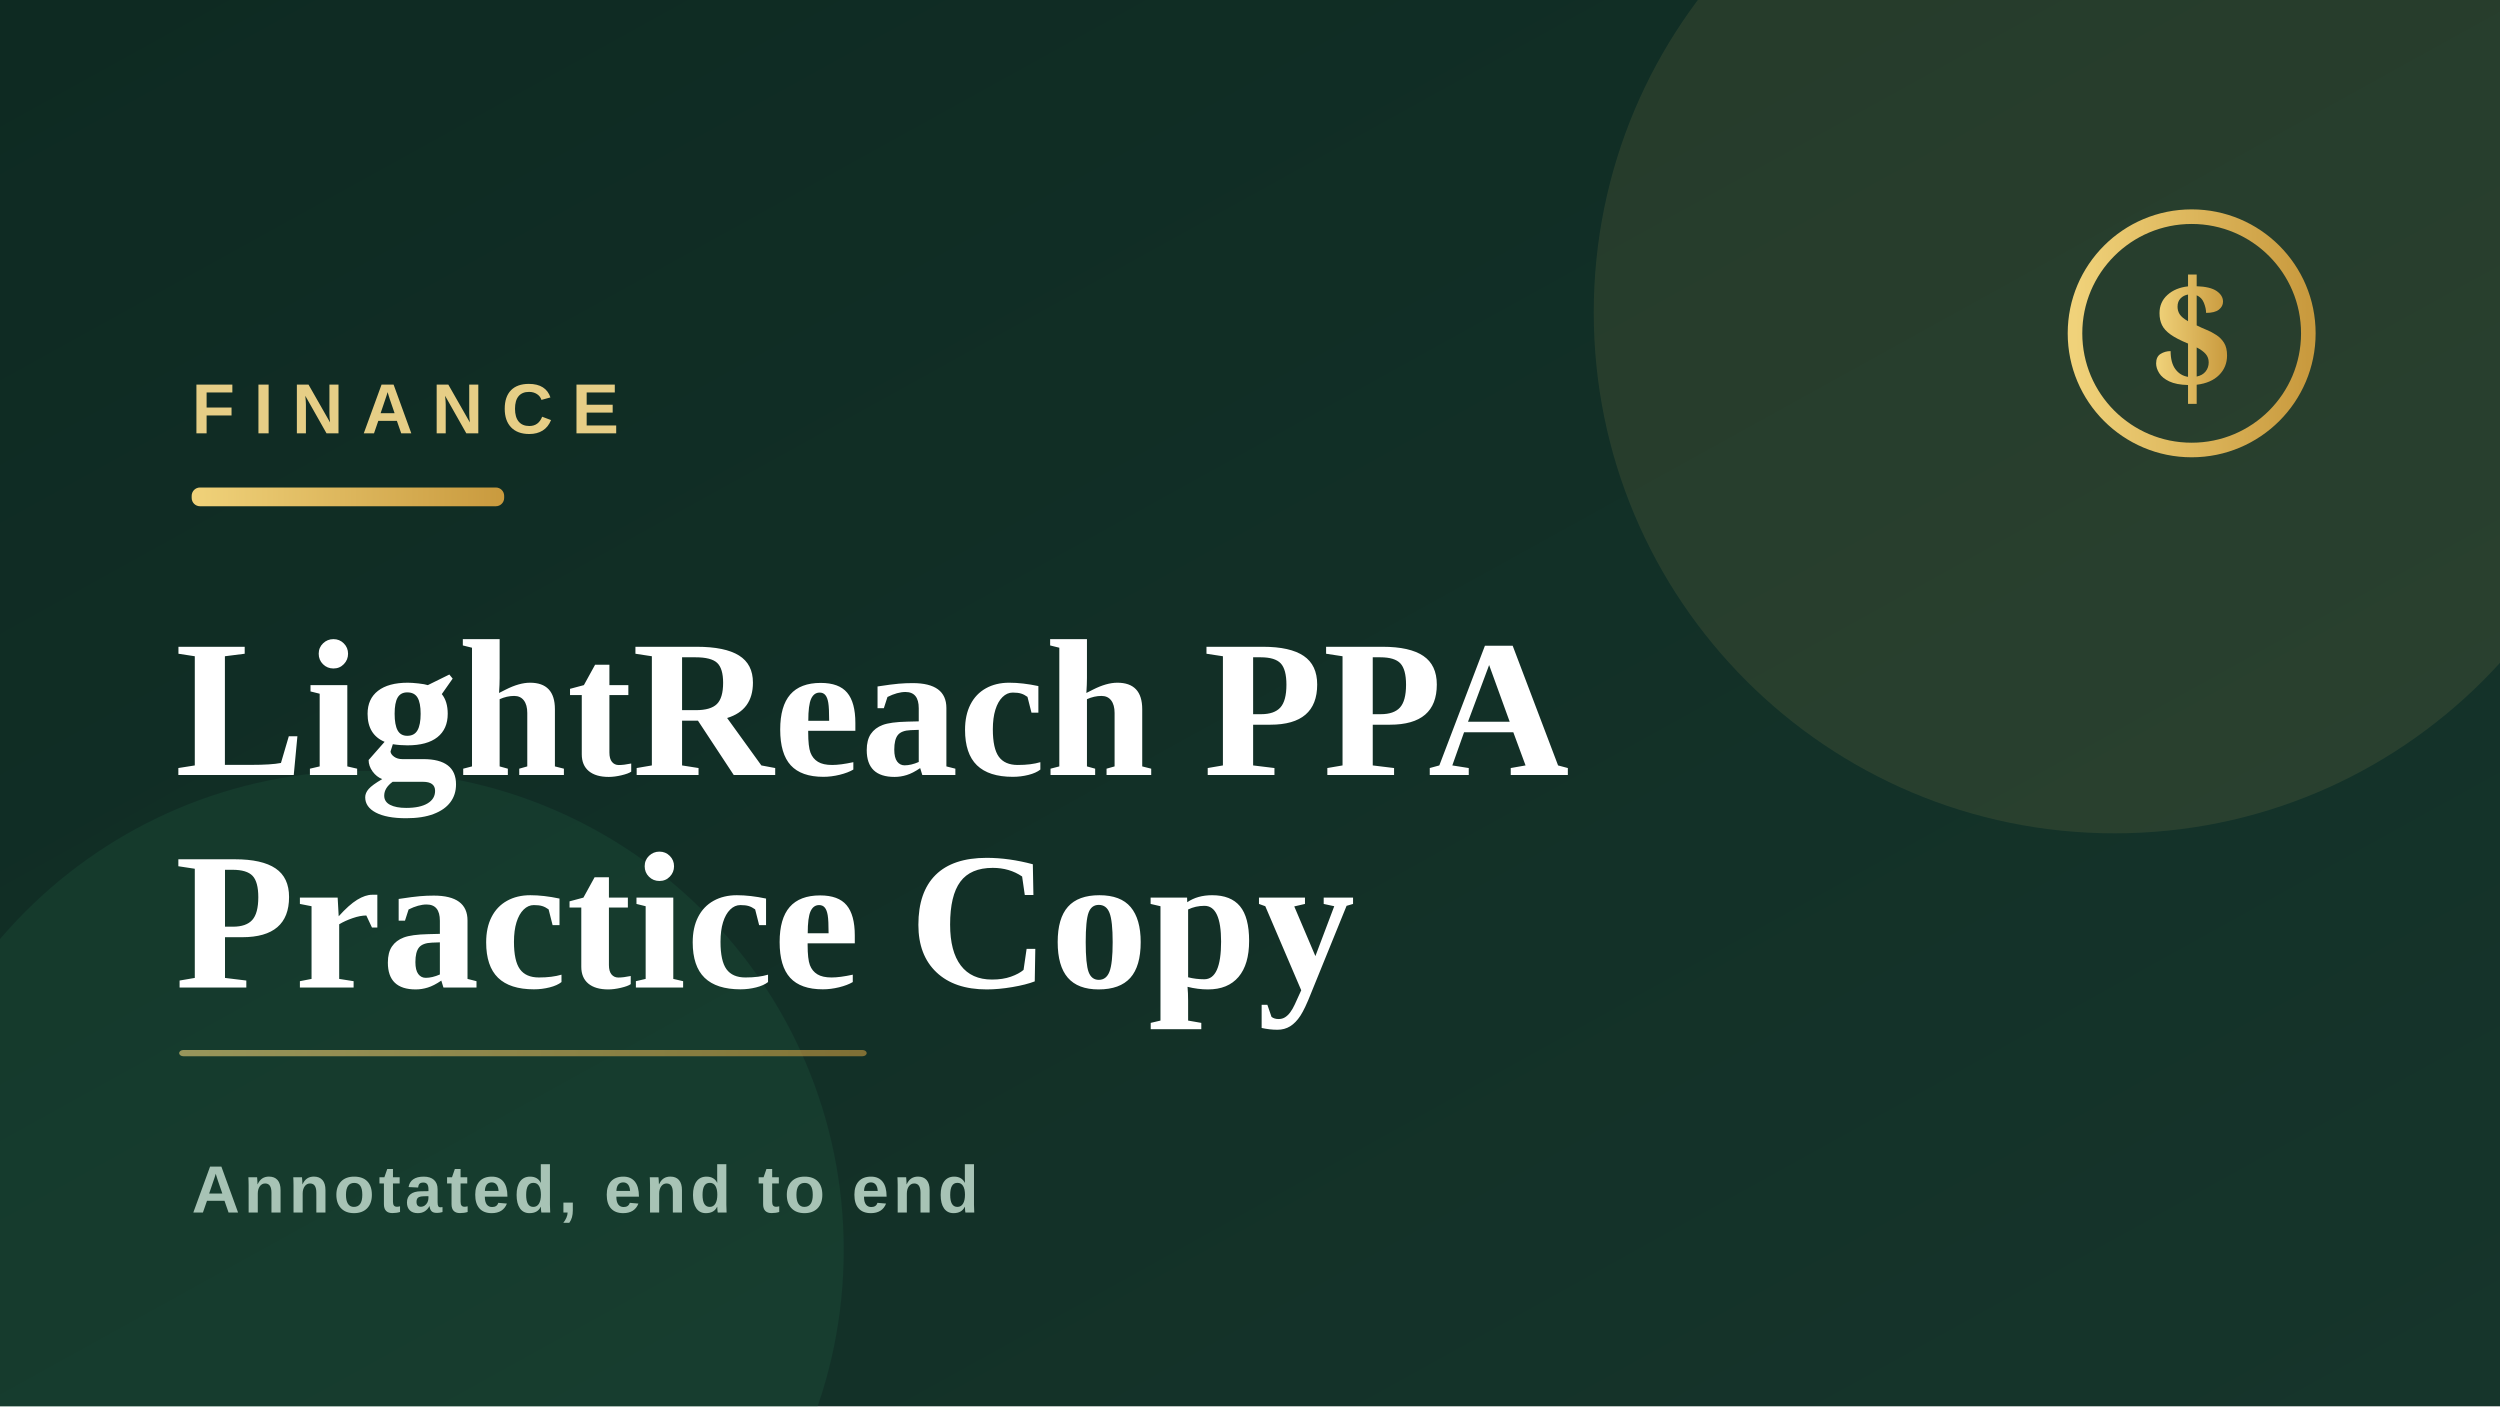
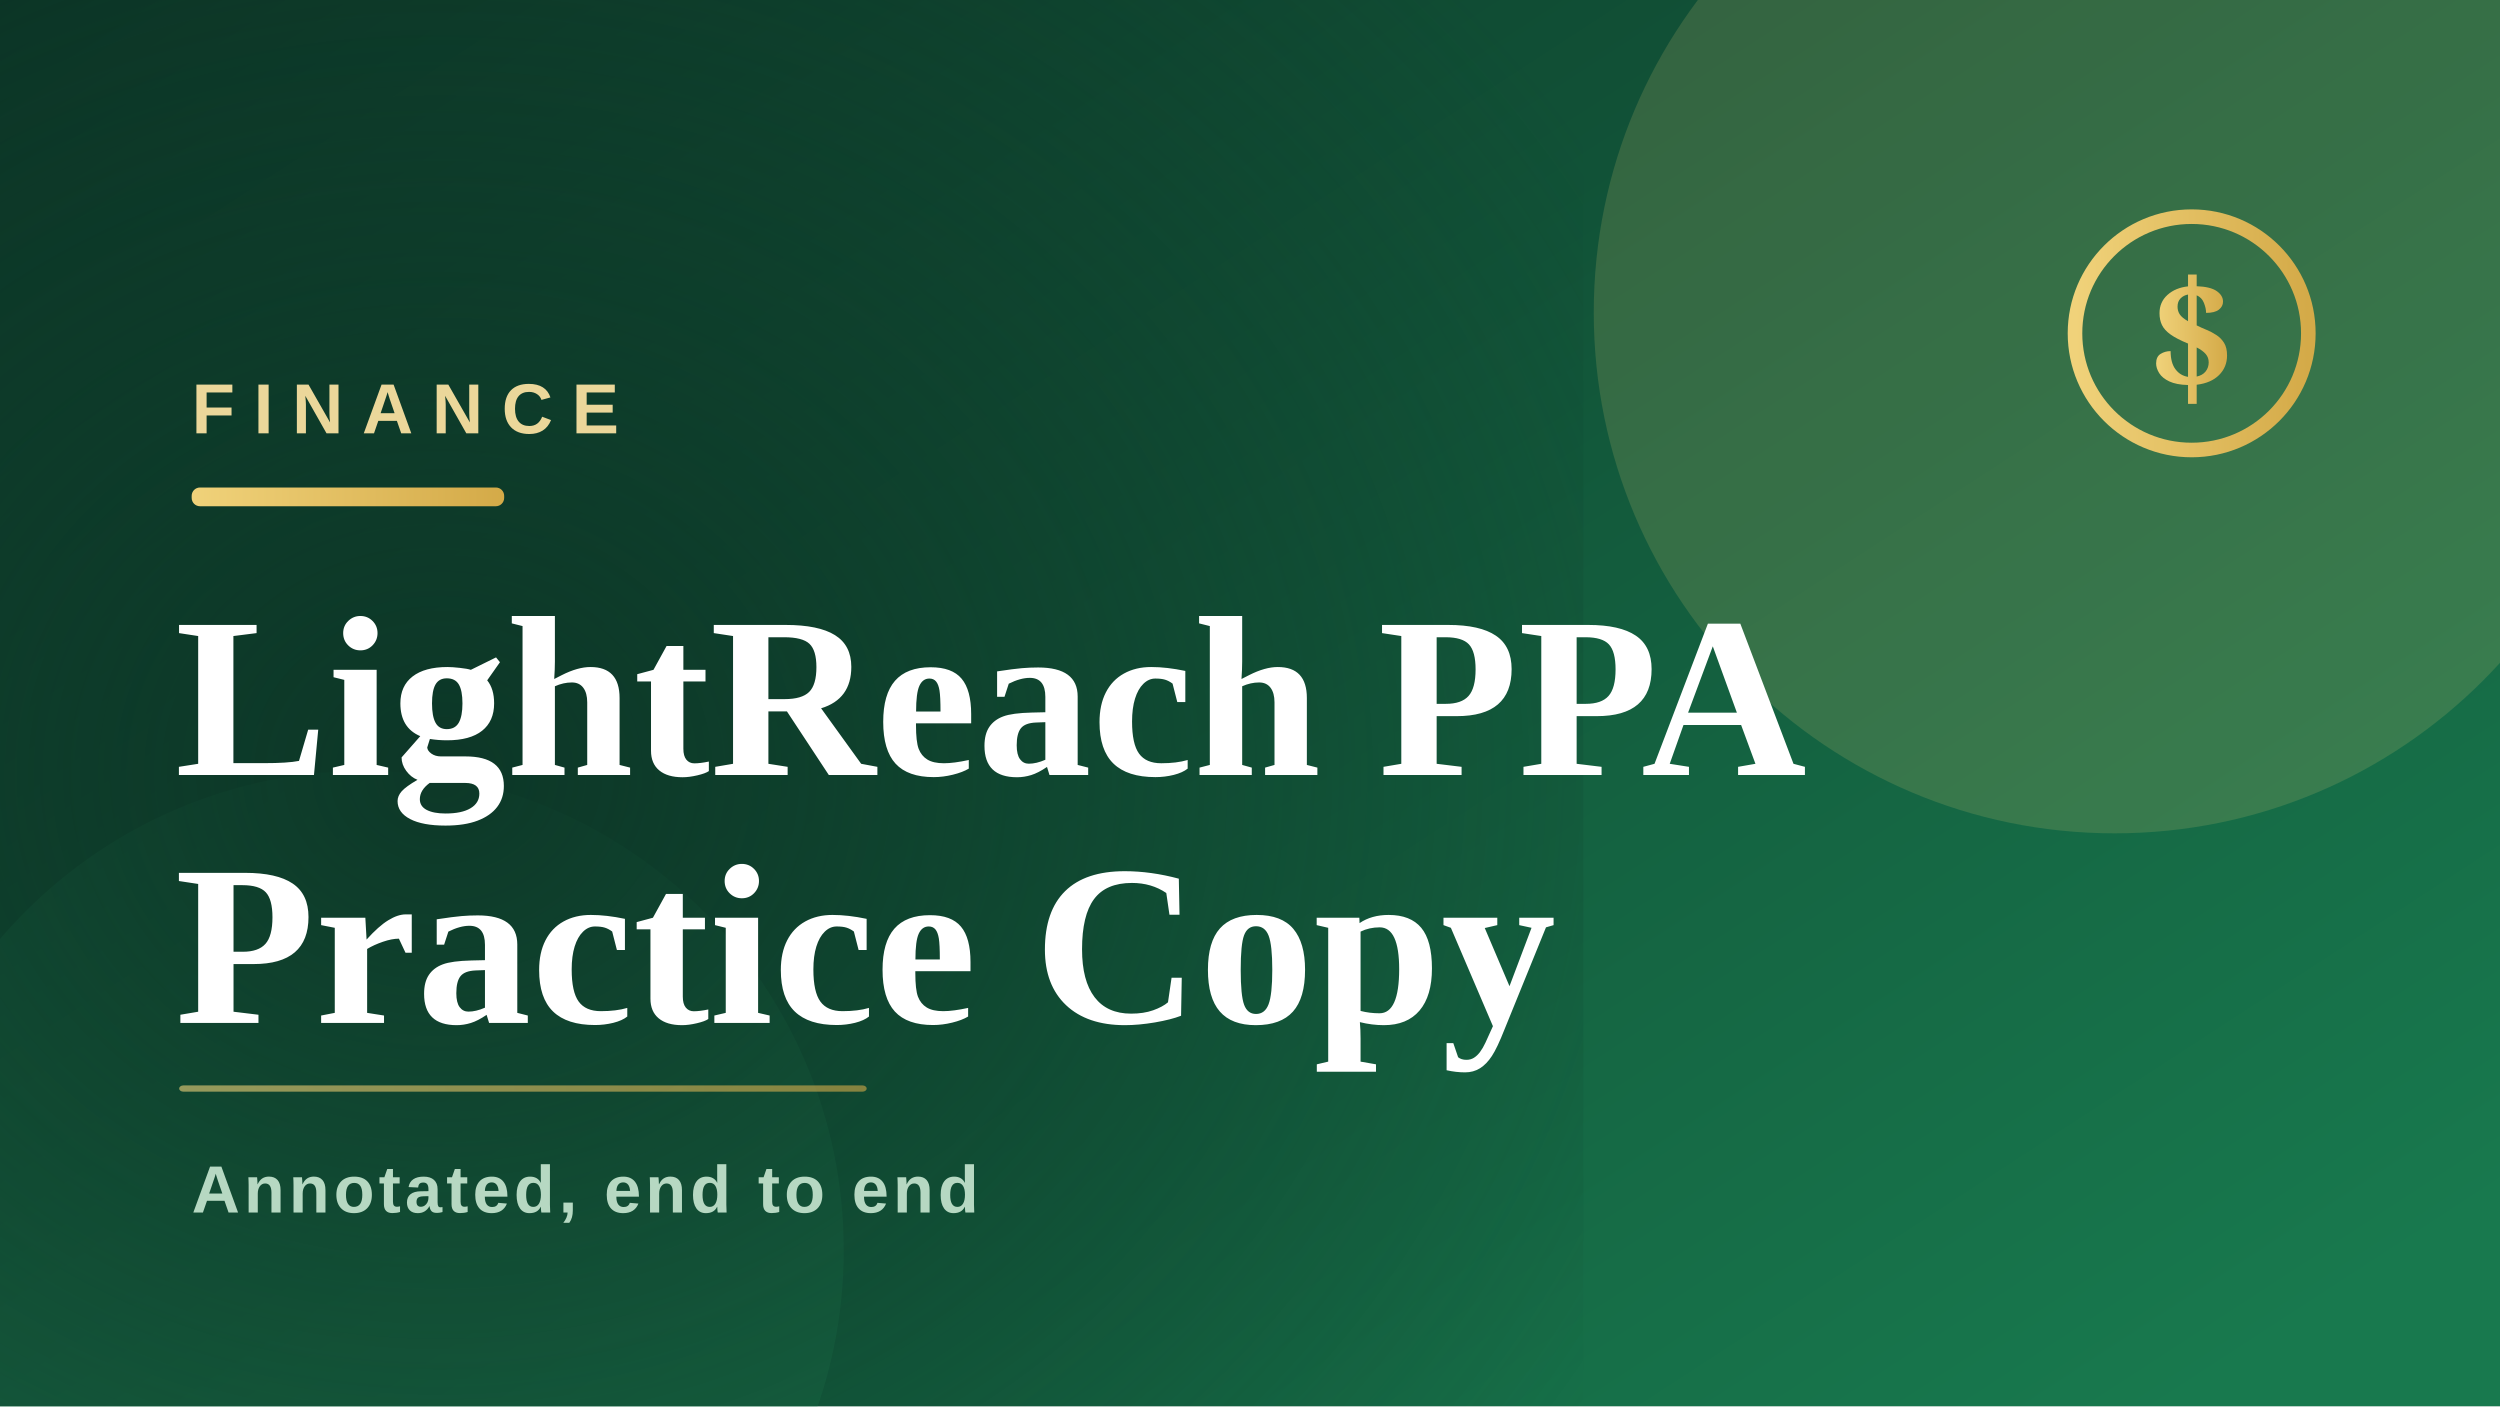
<svg xmlns="http://www.w3.org/2000/svg" viewBox="0 0 1200 675" width="1200" height="675">
  <defs>
-     <linearGradient id="bg" x1="0" y1="0" x2="1" y2="1">
-       <stop offset="0" stop-color="#0E2A22" />
-       <stop offset="1" stop-color="#16352B" />
+     <linearGradient id="bg" x1="0" y1="0" x2="1" y2="0.85">
+       <stop offset="0" stop-color="#0C3526" />
+       <stop offset="1" stop-color="#18794E" />
    </linearGradient>
    <linearGradient id="acc" x1="0" y1="0" x2="1" y2="0">
      <stop offset="0" stop-color="#F0D27A" />
-       <stop offset="1" stop-color="#C99A3E" />
+       <stop offset="1" stop-color="#D4AA48" />
    </linearGradient>
+     <radialGradient id="shade" cx="0.28" cy="0.55" r="0.85">
+       <stop offset="0" stop-color="#0C3526" stop-opacity="0.92" />
+       <stop offset="1" stop-color="#0C3526" stop-opacity="0" />
+     </radialGradient>
  </defs>
  <rect width="1200" height="675" fill="url(#bg)" />
-   <circle cx="1015" cy="150" r="250" fill="#E8C66B" opacity="0.10" />
-   <circle cx="175" cy="600" r="230" fill="#2C8A5E" opacity="0.13" />
+   <circle cx="1015" cy="150" r="250" fill="#F0D27A" opacity="0.16" />
+   <circle cx="175" cy="600" r="230" fill="#2FA86A" opacity="0.18" />
+   <rect width="760" height="675" fill="url(#shade)" />
  <g transform="translate(992,100)">
    <circle cx="60" cy="60" r="56" fill="none" stroke="url(#acc)" stroke-width="7" />
    <text x="60" y="88" text-anchor="middle" font-family="Georgia,serif" font-size="74" font-weight="700" fill="url(#acc)">$</text>
  </g>
-   <text x="92" y="208" fill="#E6CE86" font-family="'Helvetica Neue',Arial,sans-serif" font-size="34" font-weight="700" letter-spacing="9">FINANCE</text>
+   <text x="92" y="208" fill="#EBD79A" font-family="'Helvetica Neue',Arial,sans-serif" font-size="34" font-weight="700" letter-spacing="9">FINANCE</text>
  <rect x="92" y="234" width="150" height="9" rx="4" fill="url(#acc)" />
-   <text x="84" y="372" fill="#FFFFFF" font-family="Georgia,'Times New Roman',serif" font-size="94" font-weight="700">LightReach PPA</text>
-   <text x="84" y="474" fill="#FFFFFF" font-family="Georgia,'Times New Roman',serif" font-size="94" font-weight="700">Practice Copy</text>
-   <rect x="86" y="504" width="330" height="3" rx="2" fill="url(#acc)" opacity="0.6" />
-   <text x="92" y="582" fill="#A7C3B5" font-family="'Helvetica Neue',Arial,sans-serif" font-size="32" font-weight="600" letter-spacing="2">Annotated, end to end</text>
+   <text x="84" y="372" fill="#FFFFFF" font-family="Georgia,'Times New Roman',serif" font-size="110" font-weight="700">LightReach PPA</text>
+   <text x="84" y="491" fill="#FFFFFF" font-family="Georgia,'Times New Roman',serif" font-size="110" font-weight="700">Practice Copy</text>
+   <rect x="86" y="521" width="330" height="3" rx="2" fill="url(#acc)" opacity="0.6" />
+   <text x="92" y="582" fill="#B6D8C2" font-family="'Helvetica Neue',Arial,sans-serif" font-size="32" font-weight="600" letter-spacing="2">Annotated, end to end</text>
</svg>
